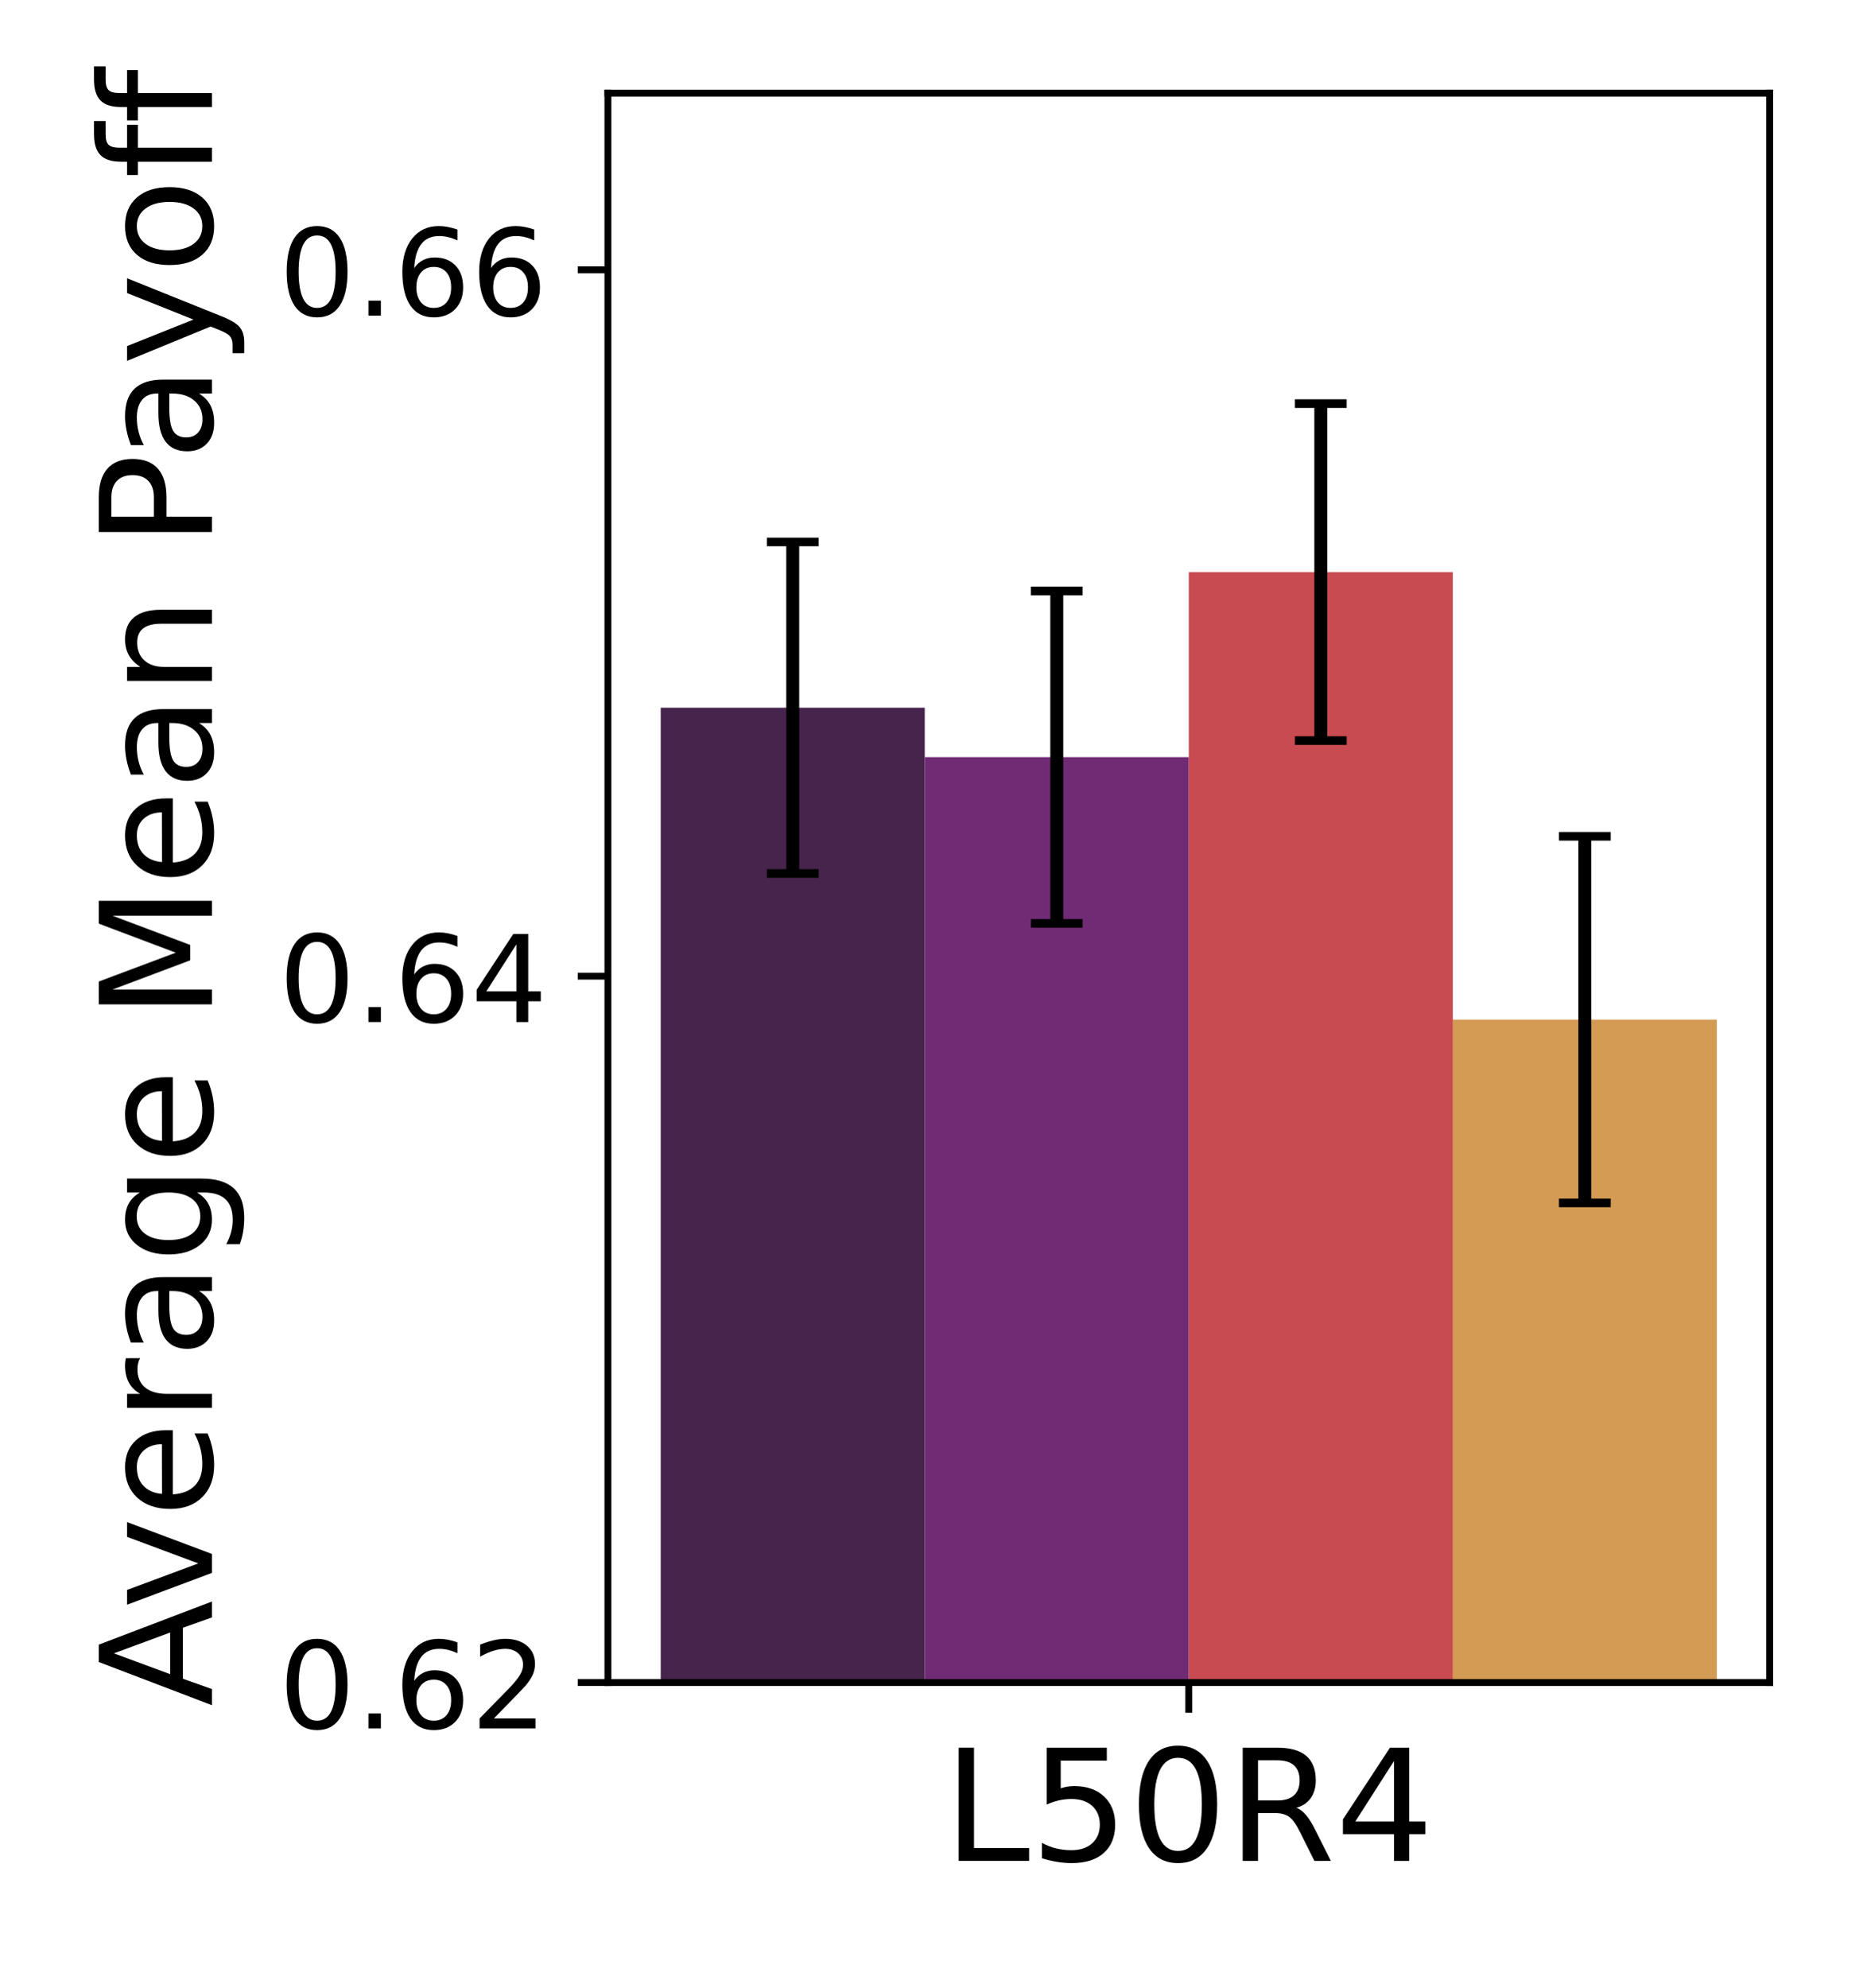
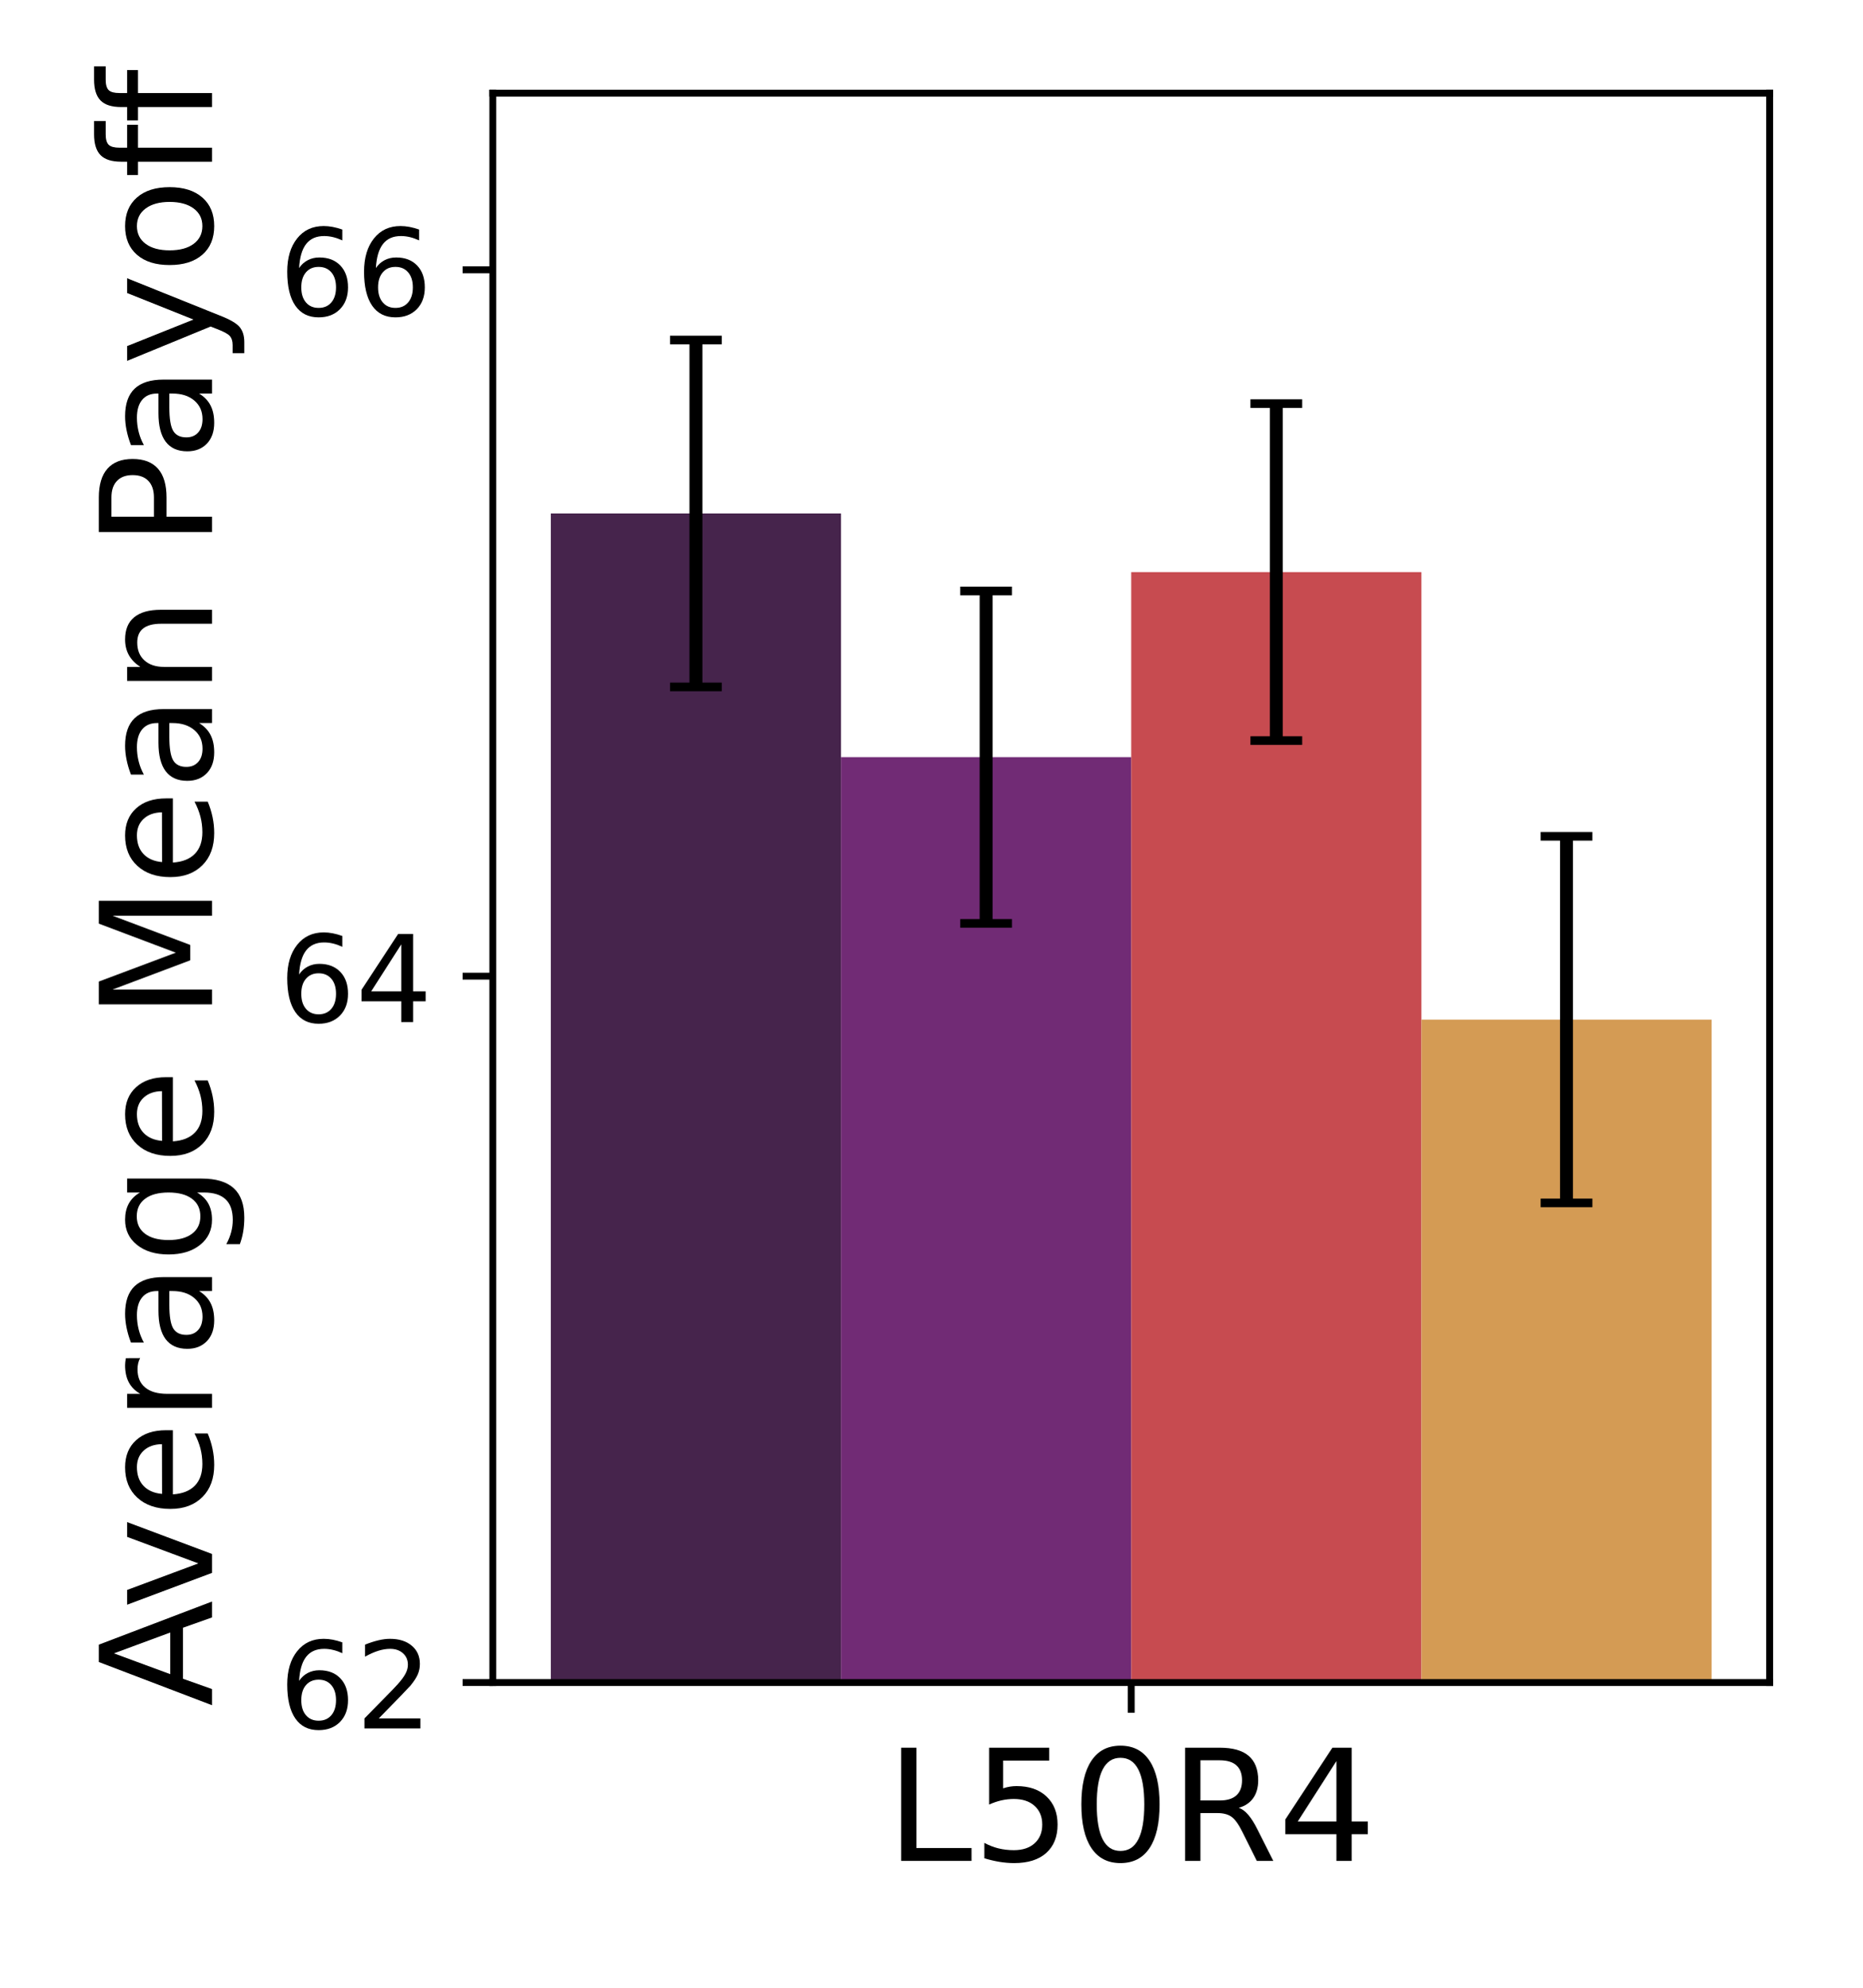
<svg xmlns="http://www.w3.org/2000/svg" xmlns:xlink="http://www.w3.org/1999/xlink" height="230.4pt" version="1.1" viewBox="0 0 216 230.4" width="216pt">
  <defs>
    <style type="text/css">*{stroke-linecap:butt;stroke-linejoin:round;}</style>
  </defs>
  <g id="figure_1">
    <g id="patch_1">
      <path d="M 0 230.4  L 216 230.4  L 216 0  L 0 0  z " style="fill:none;" />
    </g>
    <g id="axes_1">
      <g id="patch_2">
-         <path d="M 70.49 195.08  L 205.2 195.08  L 205.2 10.8  L 70.49 10.8  z " style="fill:none;" />
+         <path d="M 57.14 195.08  L 205.2 195.08  L 205.2 10.8  L 57.14 10.8  z " style="fill:none;" />
      </g>
      <g id="patch_3">
-         <path clip-path="url(#p35313b3c02)" d="M 76.613 2734.049  L 107.229 2734.049  L 107.229 82.055  L 76.613 82.055  z " style="fill:#46244c;" />
+         <path clip-path="url(#p9b16a33aae)" d="M 63.87 2734.049  L 97.52 2734.049  L 97.52 59.532  L 63.87 59.532  z " style="fill:#46244c;" />
      </g>
      <g id="patch_4">
-         <path clip-path="url(#p35313b3c02)" d="M 107.229 2734.049  L 137.845 2734.049  L 137.845 87.788  L 107.229 87.788  z " style="fill:#712b75;" />
+         <path clip-path="url(#p9b16a33aae)" d="M 97.52 2734.049  L 131.17 2734.049  L 131.17 87.788  L 97.52 87.788  z " style="fill:#712b75;" />
      </g>
      <g id="patch_5">
-         <path clip-path="url(#p35313b3c02)" d="M 137.845 2734.049  L 168.461 2734.049  L 168.461 66.33  L 137.845 66.33  z " style="fill:#c74b50;" />
+         <path clip-path="url(#p9b16a33aae)" d="M 131.17 2734.049  L 164.82 2734.049  L 164.82 66.33  L 131.17 66.33  z " style="fill:#c74b50;" />
      </g>
      <g id="patch_6">
-         <path clip-path="url(#p35313b3c02)" d="M 168.461 2734.049  L 199.077 2734.049  L 199.077 118.215  L 168.461 118.215  z " style="fill:#d49b54;" />
+         <path clip-path="url(#p9b16a33aae)" d="M 164.82 2734.049  L 198.47 2734.049  L 198.47 118.215  L 164.82 118.215  z " style="fill:#d49b54;" />
      </g>
      <g id="matplotlib.axis_1">
        <g id="xtick_1">
          <g id="line2d_1">
            <defs>
-               <path d="M 0 0  L 0 3.5  " id="mb6dbc8b49c" style="stroke:#000000;stroke-width:0.8;" />
+               <path d="M 0 0  L 0 3.5  " id="m2c6c3f2d54" style="stroke:#000000;stroke-width:0.8;" />
            </defs>
            <g>
-               <use style="stroke:#000000;stroke-width:0.8;" x="137.845" xlink:href="#mb6dbc8b49c" y="195.08" />
+               <use style="stroke:#000000;stroke-width:0.8;" x="131.17" xlink:href="#m2c6c3f2d54" y="195.08" />
            </g>
          </g>
          <g id="text_1">
-             <g transform="translate(109.398 215.7572)scale(0.18 -0.18)">
+             <g transform="translate(102.723 215.7572)scale(0.18 -0.18)">
              <defs>
                <path d="M 628 4666  L 1259 4666  L 1259 531  L 3531 531  L 3531 0  L 628 0  L 628 4666  z " id="DejaVuSans-4c" transform="scale(0.015625)" />
                <path d="M 691 4666  L 3169 4666  L 3169 4134  L 1269 4134  L 1269 2991  Q 1406 3038 1543 3061  Q 1681 3084 1819 3084  Q 2600 3084 3056 2656  Q 3513 2228 3513 1497  Q 3513 744 3044 326  Q 2575 -91 1722 -91  Q 1428 -91 1123 -41  Q 819 9 494 109  L 494 744  Q 775 591 1075 516  Q 1375 441 1709 441  Q 2250 441 2565 725  Q 2881 1009 2881 1497  Q 2881 1984 2565 2268  Q 2250 2553 1709 2553  Q 1456 2553 1204 2497  Q 953 2441 691 2322  L 691 4666  z " id="DejaVuSans-35" transform="scale(0.015625)" />
                <path d="M 2034 4250  Q 1547 4250 1301 3770  Q 1056 3291 1056 2328  Q 1056 1369 1301 889  Q 1547 409 2034 409  Q 2525 409 2770 889  Q 3016 1369 3016 2328  Q 3016 3291 2770 3770  Q 2525 4250 2034 4250  z M 2034 4750  Q 2819 4750 3233 4129  Q 3647 3509 3647 2328  Q 3647 1150 3233 529  Q 2819 -91 2034 -91  Q 1250 -91 836 529  Q 422 1150 422 2328  Q 422 3509 836 4129  Q 1250 4750 2034 4750  z " id="DejaVuSans-30" transform="scale(0.015625)" />
                <path d="M 2841 2188  Q 3044 2119 3236 1894  Q 3428 1669 3622 1275  L 4263 0  L 3584 0  L 2988 1197  Q 2756 1666 2539 1819  Q 2322 1972 1947 1972  L 1259 1972  L 1259 0  L 628 0  L 628 4666  L 2053 4666  Q 2853 4666 3247 4331  Q 3641 3997 3641 3322  Q 3641 2881 3436 2590  Q 3231 2300 2841 2188  z M 1259 4147  L 1259 2491  L 2053 2491  Q 2509 2491 2742 2702  Q 2975 2913 2975 3322  Q 2975 3731 2742 3939  Q 2509 4147 2053 4147  L 1259 4147  z " id="DejaVuSans-52" transform="scale(0.015625)" />
                <path d="M 2419 4116  L 825 1625  L 2419 1625  L 2419 4116  z M 2253 4666  L 3047 4666  L 3047 1625  L 3713 1625  L 3713 1100  L 3047 1100  L 3047 0  L 2419 0  L 2419 1100  L 313 1100  L 313 1709  L 2253 4666  z " id="DejaVuSans-34" transform="scale(0.015625)" />
              </defs>
              <use xlink:href="#DejaVuSans-4c" />
              <use x="55.713" xlink:href="#DejaVuSans-35" />
              <use x="119.336" xlink:href="#DejaVuSans-30" />
              <use x="182.959" xlink:href="#DejaVuSans-52" />
              <use x="252.441" xlink:href="#DejaVuSans-34" />
            </g>
          </g>
        </g>
      </g>
      <g id="matplotlib.axis_2">
        <g id="ytick_1">
          <g id="line2d_2">
            <defs>
-               <path d="M 0 0  L -3.5 0  " id="mf8ed58b934" style="stroke:#000000;stroke-width:0.8;" />
+               <path d="M 0 0  L -3.5 0  " id="m4d4ab51358" style="stroke:#000000;stroke-width:0.8;" />
            </defs>
            <g>
-               <use style="stroke:#000000;stroke-width:0.8;" x="70.49" xlink:href="#mf8ed58b934" y="195.08" />
+               <use style="stroke:#000000;stroke-width:0.8;" x="57.14" xlink:href="#m4d4ab51358" y="195.08" />
            </g>
          </g>
          <g id="text_2">
-             <g transform="translate(32.31813 200.3989)scale(0.14 -0.14)">
+             <g transform="translate(32.325 200.3989)scale(0.14 -0.14)">
              <defs>
-                 <path d="M 684 794  L 1344 794  L 1344 0  L 684 0  L 684 794  z " id="DejaVuSans-2e" transform="scale(0.015625)" />
                <path d="M 2113 2584  Q 1688 2584 1439 2293  Q 1191 2003 1191 1497  Q 1191 994 1439 701  Q 1688 409 2113 409  Q 2538 409 2786 701  Q 3034 994 3034 1497  Q 3034 2003 2786 2293  Q 2538 2584 2113 2584  z M 3366 4563  L 3366 3988  Q 3128 4100 2886 4159  Q 2644 4219 2406 4219  Q 1781 4219 1451 3797  Q 1122 3375 1075 2522  Q 1259 2794 1537 2939  Q 1816 3084 2150 3084  Q 2853 3084 3261 2657  Q 3669 2231 3669 1497  Q 3669 778 3244 343  Q 2819 -91 2113 -91  Q 1303 -91 875 529  Q 447 1150 447 2328  Q 447 3434 972 4092  Q 1497 4750 2381 4750  Q 2619 4750 2861 4703  Q 3103 4656 3366 4563  z " id="DejaVuSans-36" transform="scale(0.015625)" />
                <path d="M 1228 531  L 3431 531  L 3431 0  L 469 0  L 469 531  Q 828 903 1448 1529  Q 2069 2156 2228 2338  Q 2531 2678 2651 2914  Q 2772 3150 2772 3378  Q 2772 3750 2511 3984  Q 2250 4219 1831 4219  Q 1534 4219 1204 4116  Q 875 4013 500 3803  L 500 4441  Q 881 4594 1212 4672  Q 1544 4750 1819 4750  Q 2544 4750 2975 4387  Q 3406 4025 3406 3419  Q 3406 3131 3298 2873  Q 3191 2616 2906 2266  Q 2828 2175 2409 1742  Q 1991 1309 1228 531  z " id="DejaVuSans-32" transform="scale(0.015625)" />
              </defs>
-               <use xlink:href="#DejaVuSans-30" />
-               <use x="63.623" xlink:href="#DejaVuSans-2e" />
-               <use x="95.41" xlink:href="#DejaVuSans-36" />
-               <use x="159.033" xlink:href="#DejaVuSans-32" />
+               <use xlink:href="#DejaVuSans-36" />
+               <use x="63.623" xlink:href="#DejaVuSans-32" />
            </g>
          </g>
        </g>
        <g id="ytick_2">
          <g id="line2d_3">
            <g>
-               <use style="stroke:#000000;stroke-width:0.8;" x="70.49" xlink:href="#mf8ed58b934" y="113.178" />
+               <use style="stroke:#000000;stroke-width:0.8;" x="57.14" xlink:href="#m4d4ab51358" y="113.178" />
            </g>
          </g>
          <g id="text_3">
-             <g transform="translate(32.31813 118.4967)scale(0.14 -0.14)">
-               <use xlink:href="#DejaVuSans-30" />
-               <use x="63.623" xlink:href="#DejaVuSans-2e" />
-               <use x="95.41" xlink:href="#DejaVuSans-36" />
-               <use x="159.033" xlink:href="#DejaVuSans-34" />
+             <g transform="translate(32.325 118.4967)scale(0.14 -0.14)">
+               <use xlink:href="#DejaVuSans-36" />
+               <use x="63.623" xlink:href="#DejaVuSans-34" />
            </g>
          </g>
        </g>
        <g id="ytick_3">
          <g id="line2d_4">
            <g>
-               <use style="stroke:#000000;stroke-width:0.8;" x="70.49" xlink:href="#mf8ed58b934" y="31.276" />
+               <use style="stroke:#000000;stroke-width:0.8;" x="57.14" xlink:href="#m4d4ab51358" y="31.276" />
            </g>
          </g>
          <g id="text_4">
-             <g transform="translate(32.31813 36.59446)scale(0.14 -0.14)">
-               <use xlink:href="#DejaVuSans-30" />
-               <use x="63.623" xlink:href="#DejaVuSans-2e" />
-               <use x="95.41" xlink:href="#DejaVuSans-36" />
-               <use x="159.033" xlink:href="#DejaVuSans-36" />
+             <g transform="translate(32.325 36.59446)scale(0.14 -0.14)">
+               <use xlink:href="#DejaVuSans-36" />
+               <use x="63.623" xlink:href="#DejaVuSans-36" />
            </g>
          </g>
        </g>
        <g id="text_5">
-           <g transform="translate(24.57469 197.8492)rotate(-90)scale(0.18 -0.18)">
+           <g transform="translate(24.58156 197.8492)rotate(-90)scale(0.18 -0.18)">
            <defs>
              <path d="M 2188 4044  L 1331 1722  L 3047 1722  L 2188 4044  z M 1831 4666  L 2547 4666  L 4325 0  L 3669 0  L 3244 1197  L 1141 1197  L 716 0  L 50 0  L 1831 4666  z " id="DejaVuSans-41" transform="scale(0.015625)" />
              <path d="M 191 3500  L 800 3500  L 1894 563  L 2988 3500  L 3597 3500  L 2284 0  L 1503 0  L 191 3500  z " id="DejaVuSans-76" transform="scale(0.015625)" />
              <path d="M 3597 1894  L 3597 1613  L 953 1613  Q 991 1019 1311 708  Q 1631 397 2203 397  Q 2534 397 2845 478  Q 3156 559 3463 722  L 3463 178  Q 3153 47 2828 -22  Q 2503 -91 2169 -91  Q 1331 -91 842 396  Q 353 884 353 1716  Q 353 2575 817 3079  Q 1281 3584 2069 3584  Q 2775 3584 3186 3129  Q 3597 2675 3597 1894  z M 3022 2063  Q 3016 2534 2758 2815  Q 2500 3097 2075 3097  Q 1594 3097 1305 2825  Q 1016 2553 972 2059  L 3022 2063  z " id="DejaVuSans-65" transform="scale(0.015625)" />
              <path d="M 2631 2963  Q 2534 3019 2420 3045  Q 2306 3072 2169 3072  Q 1681 3072 1420 2755  Q 1159 2438 1159 1844  L 1159 0  L 581 0  L 581 3500  L 1159 3500  L 1159 2956  Q 1341 3275 1631 3429  Q 1922 3584 2338 3584  Q 2397 3584 2469 3576  Q 2541 3569 2628 3553  L 2631 2963  z " id="DejaVuSans-72" transform="scale(0.015625)" />
              <path d="M 2194 1759  Q 1497 1759 1228 1600  Q 959 1441 959 1056  Q 959 750 1161 570  Q 1363 391 1709 391  Q 2188 391 2477 730  Q 2766 1069 2766 1631  L 2766 1759  L 2194 1759  z M 3341 1997  L 3341 0  L 2766 0  L 2766 531  Q 2569 213 2275 61  Q 1981 -91 1556 -91  Q 1019 -91 701 211  Q 384 513 384 1019  Q 384 1609 779 1909  Q 1175 2209 1959 2209  L 2766 2209  L 2766 2266  Q 2766 2663 2505 2880  Q 2244 3097 1772 3097  Q 1472 3097 1187 3025  Q 903 2953 641 2809  L 641 3341  Q 956 3463 1253 3523  Q 1550 3584 1831 3584  Q 2591 3584 2966 3190  Q 3341 2797 3341 1997  z " id="DejaVuSans-61" transform="scale(0.015625)" />
              <path d="M 2906 1791  Q 2906 2416 2648 2759  Q 2391 3103 1925 3103  Q 1463 3103 1205 2759  Q 947 2416 947 1791  Q 947 1169 1205 825  Q 1463 481 1925 481  Q 2391 481 2648 825  Q 2906 1169 2906 1791  z M 3481 434  Q 3481 -459 3084 -895  Q 2688 -1331 1869 -1331  Q 1566 -1331 1297 -1286  Q 1028 -1241 775 -1147  L 775 -588  Q 1028 -725 1275 -790  Q 1522 -856 1778 -856  Q 2344 -856 2625 -561  Q 2906 -266 2906 331  L 2906 616  Q 2728 306 2450 153  Q 2172 0 1784 0  Q 1141 0 747 490  Q 353 981 353 1791  Q 353 2603 747 3093  Q 1141 3584 1784 3584  Q 2172 3584 2450 3431  Q 2728 3278 2906 2969  L 2906 3500  L 3481 3500  L 3481 434  z " id="DejaVuSans-67" transform="scale(0.015625)" />
              <path id="DejaVuSans-20" transform="scale(0.015625)" />
              <path d="M 628 4666  L 1569 4666  L 2759 1491  L 3956 4666  L 4897 4666  L 4897 0  L 4281 0  L 4281 4097  L 3078 897  L 2444 897  L 1241 4097  L 1241 0  L 628 0  L 628 4666  z " id="DejaVuSans-4d" transform="scale(0.015625)" />
              <path d="M 3513 2113  L 3513 0  L 2938 0  L 2938 2094  Q 2938 2591 2744 2837  Q 2550 3084 2163 3084  Q 1697 3084 1428 2787  Q 1159 2491 1159 1978  L 1159 0  L 581 0  L 581 3500  L 1159 3500  L 1159 2956  Q 1366 3272 1645 3428  Q 1925 3584 2291 3584  Q 2894 3584 3203 3211  Q 3513 2838 3513 2113  z " id="DejaVuSans-6e" transform="scale(0.015625)" />
              <path d="M 1259 4147  L 1259 2394  L 2053 2394  Q 2494 2394 2734 2622  Q 2975 2850 2975 3272  Q 2975 3691 2734 3919  Q 2494 4147 2053 4147  L 1259 4147  z M 628 4666  L 2053 4666  Q 2838 4666 3239 4311  Q 3641 3956 3641 3272  Q 3641 2581 3239 2228  Q 2838 1875 2053 1875  L 1259 1875  L 1259 0  L 628 0  L 628 4666  z " id="DejaVuSans-50" transform="scale(0.015625)" />
              <path d="M 2059 -325  Q 1816 -950 1584 -1140  Q 1353 -1331 966 -1331  L 506 -1331  L 506 -850  L 844 -850  Q 1081 -850 1212 -737  Q 1344 -625 1503 -206  L 1606 56  L 191 3500  L 800 3500  L 1894 763  L 2988 3500  L 3597 3500  L 2059 -325  z " id="DejaVuSans-79" transform="scale(0.015625)" />
              <path d="M 1959 3097  Q 1497 3097 1228 2736  Q 959 2375 959 1747  Q 959 1119 1226 758  Q 1494 397 1959 397  Q 2419 397 2687 759  Q 2956 1122 2956 1747  Q 2956 2369 2687 2733  Q 2419 3097 1959 3097  z M 1959 3584  Q 2709 3584 3137 3096  Q 3566 2609 3566 1747  Q 3566 888 3137 398  Q 2709 -91 1959 -91  Q 1206 -91 779 398  Q 353 888 353 1747  Q 353 2609 779 3096  Q 1206 3584 1959 3584  z " id="DejaVuSans-6f" transform="scale(0.015625)" />
              <path d="M 2375 4863  L 2375 4384  L 1825 4384  Q 1516 4384 1395 4259  Q 1275 4134 1275 3809  L 1275 3500  L 2222 3500  L 2222 3053  L 1275 3053  L 1275 0  L 697 0  L 697 3053  L 147 3053  L 147 3500  L 697 3500  L 697 3744  Q 697 4328 969 4595  Q 1241 4863 1831 4863  L 2375 4863  z " id="DejaVuSans-66" transform="scale(0.015625)" />
            </defs>
            <use xlink:href="#DejaVuSans-41" />
            <use x="62.533" xlink:href="#DejaVuSans-76" />
            <use x="121.713" xlink:href="#DejaVuSans-65" />
            <use x="183.236" xlink:href="#DejaVuSans-72" />
            <use x="224.35" xlink:href="#DejaVuSans-61" />
            <use x="285.629" xlink:href="#DejaVuSans-67" />
            <use x="349.105" xlink:href="#DejaVuSans-65" />
            <use x="410.629" xlink:href="#DejaVuSans-20" />
            <use x="442.416" xlink:href="#DejaVuSans-4d" />
            <use x="528.695" xlink:href="#DejaVuSans-65" />
            <use x="590.219" xlink:href="#DejaVuSans-61" />
            <use x="651.498" xlink:href="#DejaVuSans-6e" />
            <use x="714.877" xlink:href="#DejaVuSans-20" />
            <use x="746.664" xlink:href="#DejaVuSans-50" />
            <use x="802.467" xlink:href="#DejaVuSans-61" />
            <use x="863.746" xlink:href="#DejaVuSans-79" />
            <use x="922.926" xlink:href="#DejaVuSans-6f" />
            <use x="984.107" xlink:href="#DejaVuSans-66" />
            <use x="1019.312" xlink:href="#DejaVuSans-66" />
          </g>
        </g>
      </g>
      <g id="LineCollection_1">
-         <path clip-path="url(#p35313b3c02)" d="M 91.921 101.276  L 91.921 62.834  " style="fill:none;stroke:#000000;stroke-width:1.5;" />
+         <path clip-path="url(#p9b16a33aae)" d="M 80.695 79.642  L 80.695 39.422  " style="fill:none;stroke:#000000;stroke-width:1.5;" />
      </g>
      <g id="LineCollection_2">
-         <path clip-path="url(#p35313b3c02)" d="M 122.537 107.06  L 122.537 68.516  " style="fill:none;stroke:#000000;stroke-width:1.5;" />
+         <path clip-path="url(#p9b16a33aae)" d="M 114.345 107.06  L 114.345 68.516  " style="fill:none;stroke:#000000;stroke-width:1.5;" />
      </g>
      <g id="LineCollection_3">
-         <path clip-path="url(#p35313b3c02)" d="M 153.153 85.864  L 153.153 46.795  " style="fill:none;stroke:#000000;stroke-width:1.5;" />
+         <path clip-path="url(#p9b16a33aae)" d="M 147.995 85.864  L 147.995 46.795  " style="fill:none;stroke:#000000;stroke-width:1.5;" />
      </g>
      <g id="LineCollection_4">
-         <path clip-path="url(#p35313b3c02)" d="M 183.769 139.467  L 183.769 96.962  " style="fill:none;stroke:#000000;stroke-width:1.5;" />
+         <path clip-path="url(#p9b16a33aae)" d="M 181.645 139.467  L 181.645 96.962  " style="fill:none;stroke:#000000;stroke-width:1.5;" />
      </g>
      <g id="line2d_5">
        <defs>
-           <path d="M 3 0  L -3 -0  " id="mdcf0a08e36" style="stroke:#000000;" />
+           <path d="M 3 0  L -3 -0  " id="m422fbd1b05" style="stroke:#000000;" />
        </defs>
-         <g clip-path="url(#p35313b3c02)">
-           <use style="stroke:#000000;" x="91.921" xlink:href="#mdcf0a08e36" y="101.276" />
+         <g clip-path="url(#p9b16a33aae)">
+           <use style="stroke:#000000;" x="80.695" xlink:href="#m422fbd1b05" y="79.642" />
        </g>
      </g>
      <g id="line2d_6">
-         <g clip-path="url(#p35313b3c02)">
-           <use style="stroke:#000000;" x="91.921" xlink:href="#mdcf0a08e36" y="62.834" />
+         <g clip-path="url(#p9b16a33aae)">
+           <use style="stroke:#000000;" x="80.695" xlink:href="#m422fbd1b05" y="39.422" />
        </g>
      </g>
      <g id="line2d_7">
-         <g clip-path="url(#p35313b3c02)">
-           <use style="stroke:#000000;" x="122.537" xlink:href="#mdcf0a08e36" y="107.06" />
+         <g clip-path="url(#p9b16a33aae)">
+           <use style="stroke:#000000;" x="114.345" xlink:href="#m422fbd1b05" y="107.06" />
        </g>
      </g>
      <g id="line2d_8">
-         <g clip-path="url(#p35313b3c02)">
-           <use style="stroke:#000000;" x="122.537" xlink:href="#mdcf0a08e36" y="68.516" />
+         <g clip-path="url(#p9b16a33aae)">
+           <use style="stroke:#000000;" x="114.345" xlink:href="#m422fbd1b05" y="68.516" />
        </g>
      </g>
      <g id="line2d_9">
-         <g clip-path="url(#p35313b3c02)">
-           <use style="stroke:#000000;" x="153.153" xlink:href="#mdcf0a08e36" y="85.864" />
+         <g clip-path="url(#p9b16a33aae)">
+           <use style="stroke:#000000;" x="147.995" xlink:href="#m422fbd1b05" y="85.864" />
        </g>
      </g>
      <g id="line2d_10">
-         <g clip-path="url(#p35313b3c02)">
-           <use style="stroke:#000000;" x="153.153" xlink:href="#mdcf0a08e36" y="46.795" />
+         <g clip-path="url(#p9b16a33aae)">
+           <use style="stroke:#000000;" x="147.995" xlink:href="#m422fbd1b05" y="46.795" />
        </g>
      </g>
      <g id="line2d_11">
-         <g clip-path="url(#p35313b3c02)">
-           <use style="stroke:#000000;" x="183.769" xlink:href="#mdcf0a08e36" y="139.467" />
+         <g clip-path="url(#p9b16a33aae)">
+           <use style="stroke:#000000;" x="181.645" xlink:href="#m422fbd1b05" y="139.467" />
        </g>
      </g>
      <g id="line2d_12">
-         <g clip-path="url(#p35313b3c02)">
-           <use style="stroke:#000000;" x="183.769" xlink:href="#mdcf0a08e36" y="96.962" />
+         <g clip-path="url(#p9b16a33aae)">
+           <use style="stroke:#000000;" x="181.645" xlink:href="#m422fbd1b05" y="96.962" />
        </g>
      </g>
      <g id="patch_7">
-         <path d="M 70.49 195.08  L 70.49 10.8  " style="fill:none;stroke:#000000;stroke-linecap:square;stroke-linejoin:miter;stroke-width:0.8;" />
+         <path d="M 57.14 195.08  L 57.14 10.8  " style="fill:none;stroke:#000000;stroke-linecap:square;stroke-linejoin:miter;stroke-width:0.8;" />
      </g>
      <g id="patch_8">
        <path d="M 205.2 195.08  L 205.2 10.8  " style="fill:none;stroke:#000000;stroke-linecap:square;stroke-linejoin:miter;stroke-width:0.8;" />
      </g>
      <g id="patch_9">
-         <path d="M 70.49 195.08  L 205.2 195.08  " style="fill:none;stroke:#000000;stroke-linecap:square;stroke-linejoin:miter;stroke-width:0.8;" />
+         <path d="M 57.14 195.08  L 205.2 195.08  " style="fill:none;stroke:#000000;stroke-linecap:square;stroke-linejoin:miter;stroke-width:0.8;" />
      </g>
      <g id="patch_10">
-         <path d="M 70.49 10.8  L 205.2 10.8  " style="fill:none;stroke:#000000;stroke-linecap:square;stroke-linejoin:miter;stroke-width:0.8;" />
+         <path d="M 57.14 10.8  L 205.2 10.8  " style="fill:none;stroke:#000000;stroke-linecap:square;stroke-linejoin:miter;stroke-width:0.8;" />
      </g>
    </g>
  </g>
  <defs>
-     <clipPath id="p35313b3c02">
-       <rect height="184.28" width="134.71" x="70.49" y="10.8" />
+     <clipPath id="p9b16a33aae">
+       <rect height="184.28" width="148.06" x="57.14" y="10.8" />
    </clipPath>
  </defs>
</svg>
